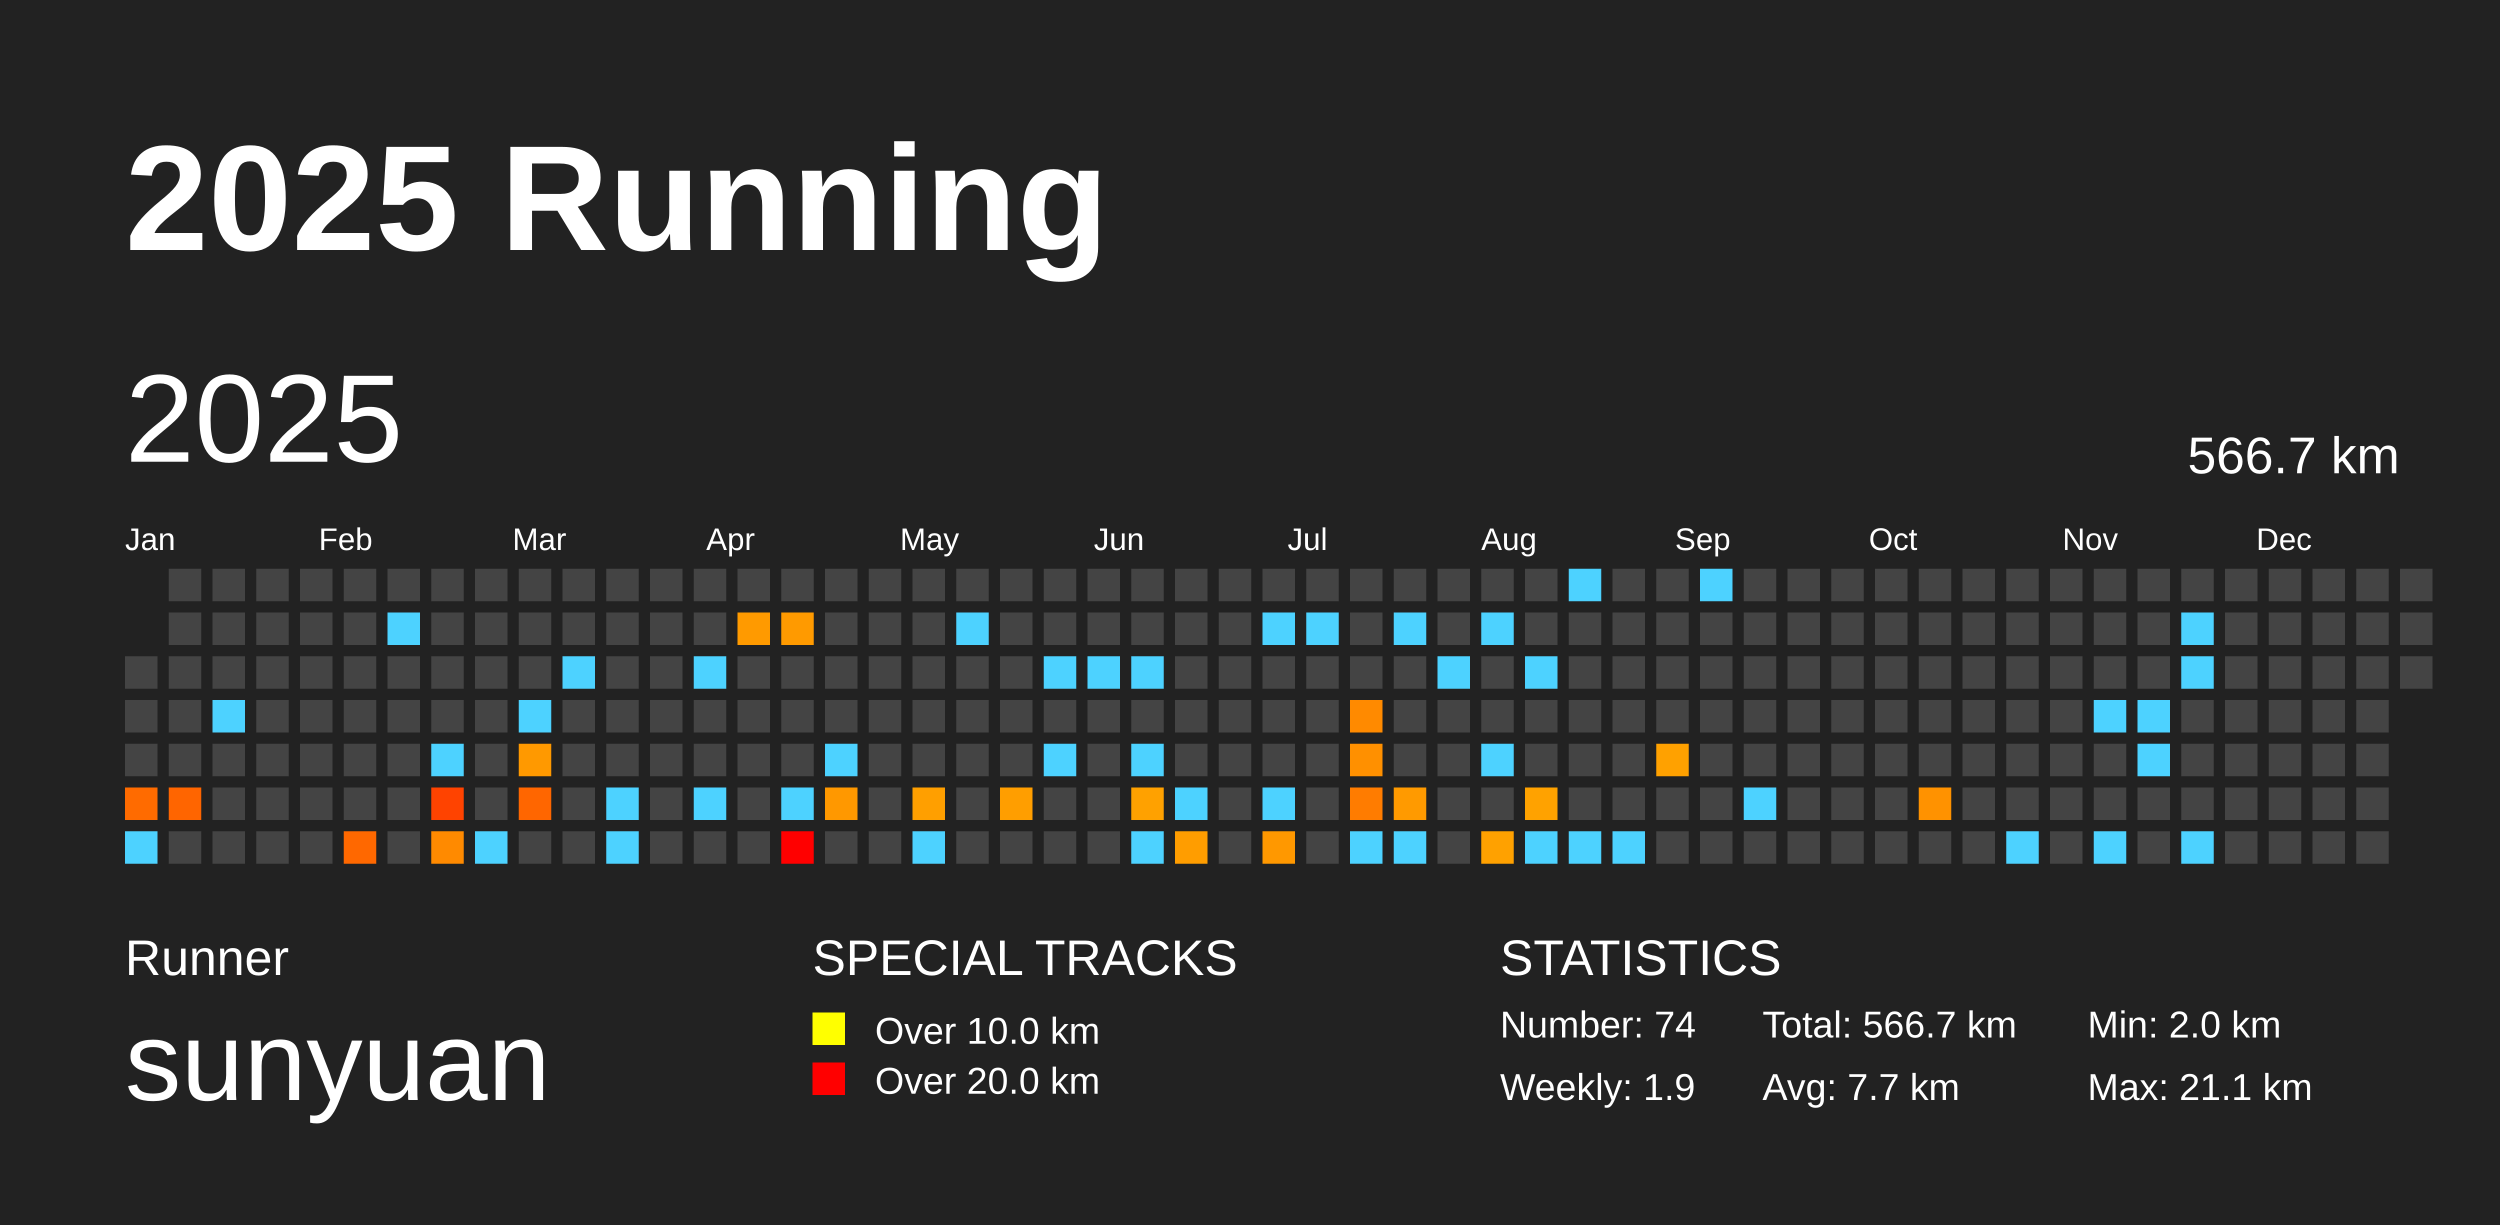
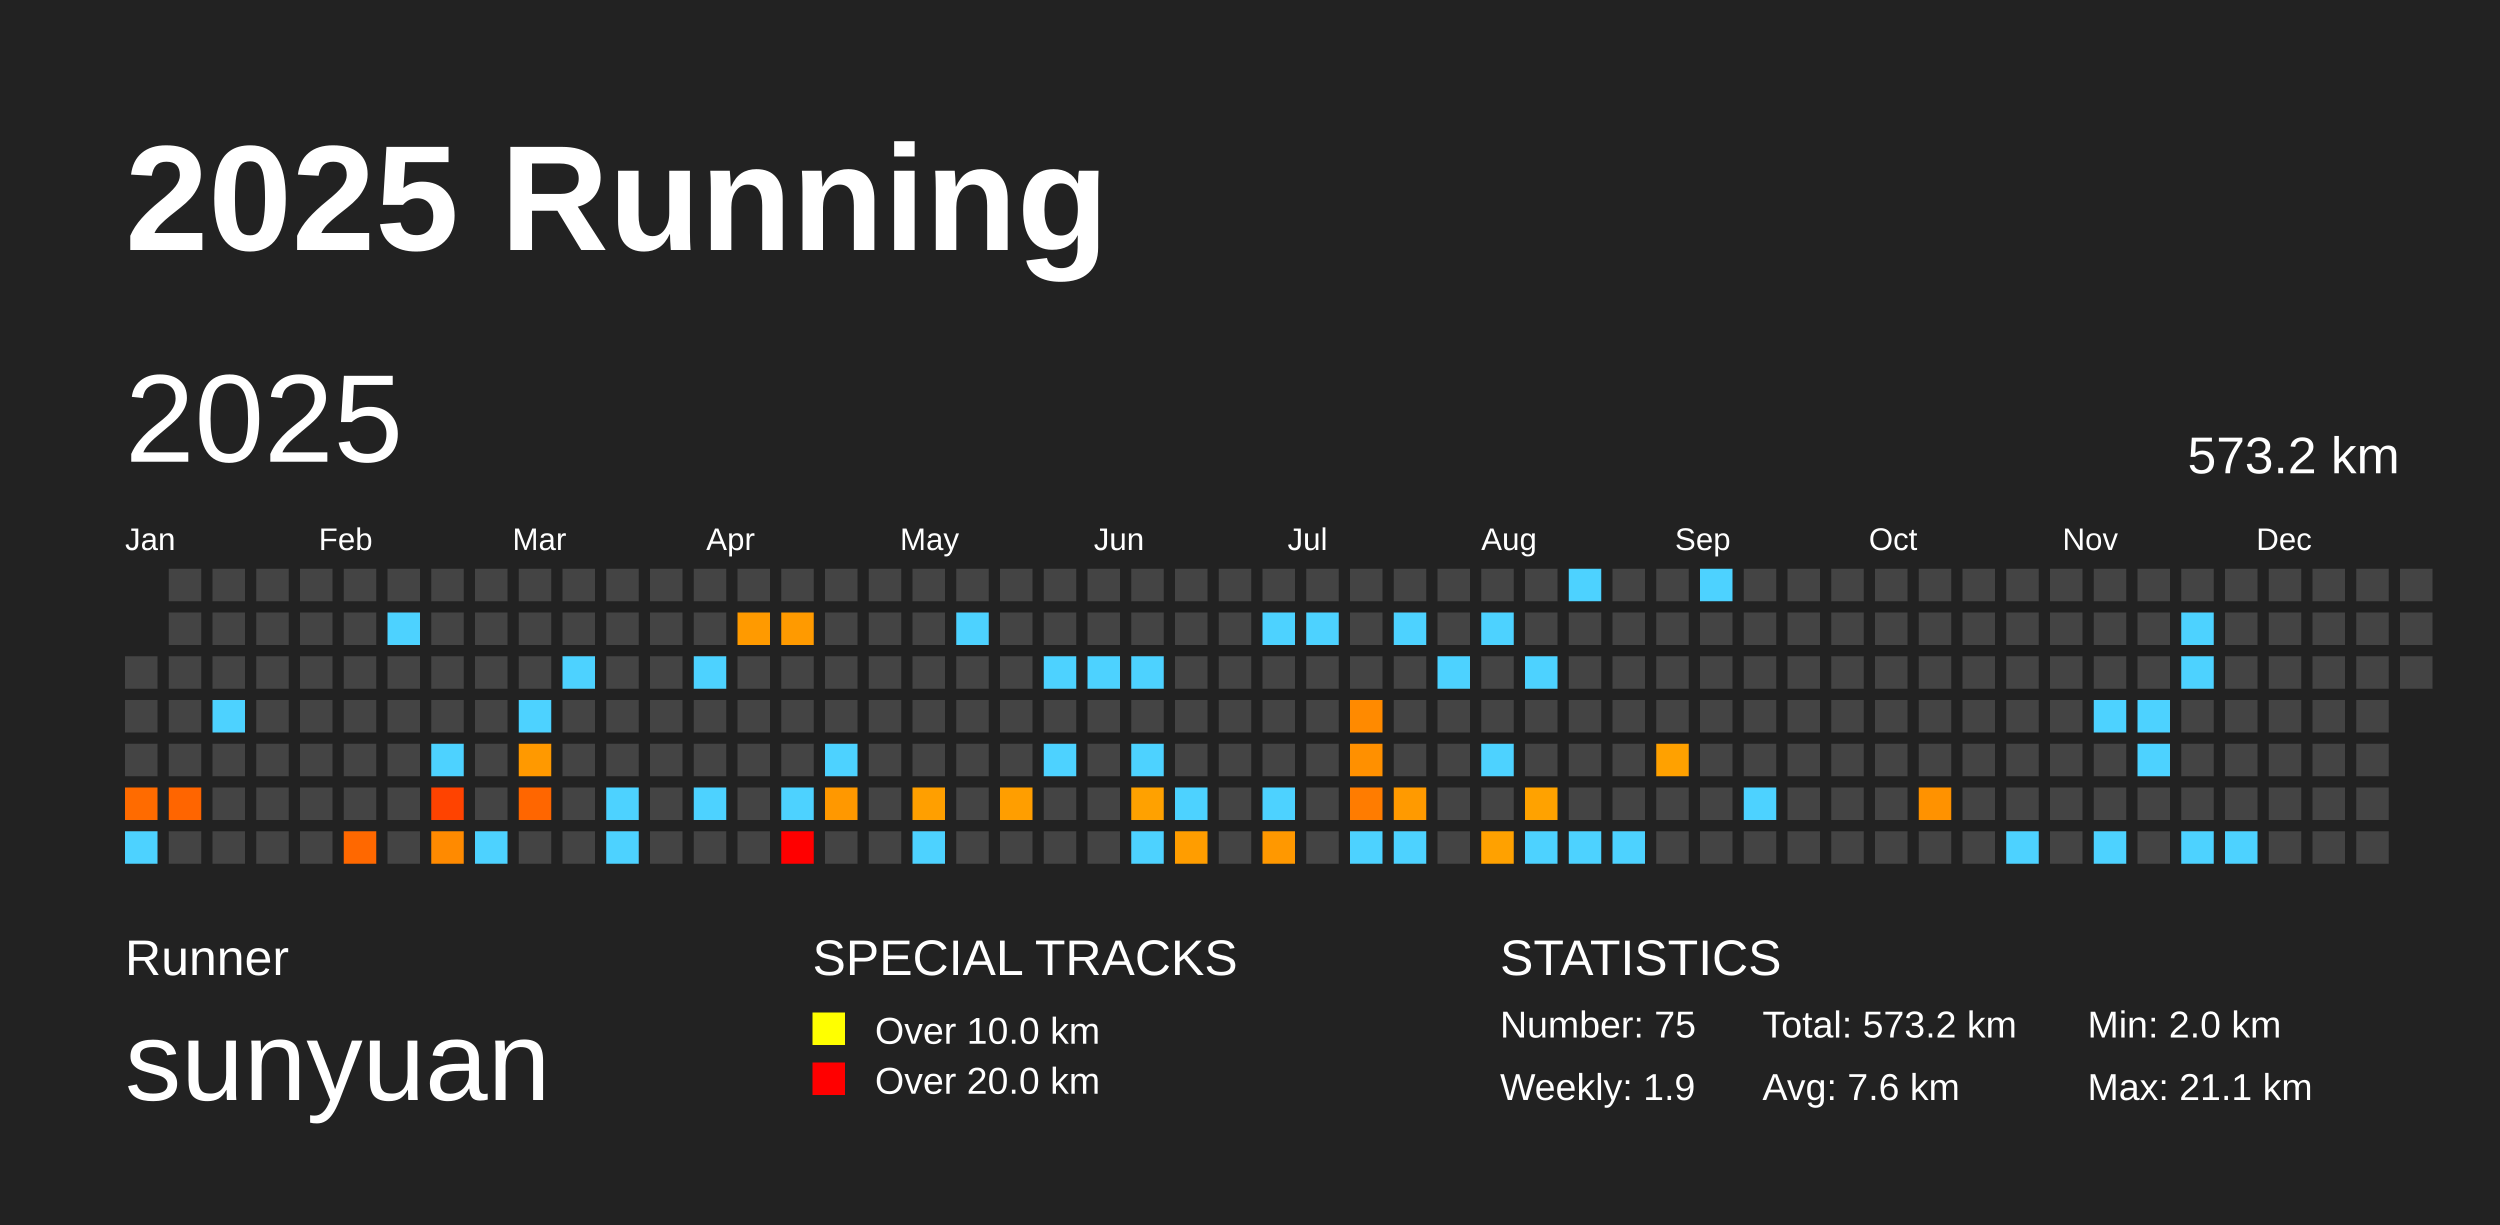
<svg xmlns="http://www.w3.org/2000/svg" baseProfile="full" height="98mm" version="1.1" viewBox="0,0,200,98" width="200mm">
  <defs />
  <rect fill="#222222" height="98" width="200" x="0" y="0" />
  <text fill="#FFFFFF" style="font-size:12px; font-family:Arial; font-weight:bold;" x="10" y="20">2025 Running</text>
  <text fill="#FFFFFF" style="font-size:4px; font-family:Arial" x="10" y="78">Runner</text>
  <text fill="#FFFFFF" style="font-size:9px; font-family:Arial" x="10" y="88">sunyuan</text>
  <text fill="#FFFFFF" style="font-size:4px; font-family:Arial" x="65" y="78">SPECIAL TRACKS</text>
  <rect fill="yellow" height="2.6" width="2.6" x="65" y="81" />
  <text fill="#FFFFFF" style="font-size:3px; font-family:Arial" x="70" y="83.5">Over 10.0 km</text>
  <rect fill="red" height="2.6" width="2.6" x="65" y="85" />
  <text fill="#FFFFFF" style="font-size:3px; font-family:Arial" x="70" y="87.5">Over 20.0 km</text>
  <text fill="#FFFFFF" style="font-size:4px; font-family:Arial" x="120" y="78">STATISTICS</text>
-   <text fill="#FFFFFF" style="font-size:3px; font-family:Arial" x="120" y="83">Number: 74</text>
+   <text fill="#FFFFFF" style="font-size:3px; font-family:Arial" x="120" y="83">Number: 75</text>
  <text fill="#FFFFFF" style="font-size:3px; font-family:Arial" x="120" y="88">Weekly: 1.9</text>
-   <text fill="#FFFFFF" style="font-size:3px; font-family:Arial" x="141" y="83">Total: 566.7 km</text>
-   <text fill="#FFFFFF" style="font-size:3px; font-family:Arial" x="141" y="88">Avg: 7.7 km</text>
+   <text fill="#FFFFFF" style="font-size:3px; font-family:Arial" x="141" y="83">Total: 573.2 km</text>
+   <text fill="#FFFFFF" style="font-size:3px; font-family:Arial" x="141" y="88">Avg: 7.6 km</text>
  <text fill="#FFFFFF" style="font-size:3px; font-family:Arial" x="167" y="83">Min: 2.0 km</text>
  <text fill="#FFFFFF" style="font-size:3px; font-family:Arial" x="167" y="88">Max: 21.1 km</text>
  <text dominant-baseline="hanging" fill="#FFFFFF" style="font-size:10.0px; font-family:Arial;" x="10" y="30">2025</text>
-   <text dominant-baseline="hanging" fill="#FFFFFF" style="font-size:4.125px; font-family:Arial;" x="175" y="35">566.7 km</text>
+   <text dominant-baseline="hanging" fill="#FFFFFF" style="font-size:4.125px; font-family:Arial;" x="175" y="35">573.2 km</text>
  <text fill="#FFFFFF" style="font-size:2.5px; font-family:Arial" x="10.0" y="44">Jan</text>
  <text fill="#FFFFFF" style="font-size:2.5px; font-family:Arial" x="25.5" y="44">Feb</text>
  <text fill="#FFFFFF" style="font-size:2.5px; font-family:Arial" x="41.0" y="44">Mar</text>
  <text fill="#FFFFFF" style="font-size:2.5px; font-family:Arial" x="56.5" y="44">Apr</text>
  <text fill="#FFFFFF" style="font-size:2.5px; font-family:Arial" x="72.0" y="44">May</text>
  <text fill="#FFFFFF" style="font-size:2.5px; font-family:Arial" x="87.5" y="44">Jun</text>
  <text fill="#FFFFFF" style="font-size:2.5px; font-family:Arial" x="103.0" y="44">Jul</text>
  <text fill="#FFFFFF" style="font-size:2.5px; font-family:Arial" x="118.5" y="44">Aug</text>
  <text fill="#FFFFFF" style="font-size:2.5px; font-family:Arial" x="134.0" y="44">Sep</text>
  <text fill="#FFFFFF" style="font-size:2.5px; font-family:Arial" x="149.5" y="44">Oct</text>
  <text fill="#FFFFFF" style="font-size:2.5px; font-family:Arial" x="165.0" y="44">Nov</text>
  <text fill="#FFFFFF" style="font-size:2.5px; font-family:Arial" x="180.5" y="44">Dec</text>
  <rect fill="#444444" height="2.6" width="2.6" x="10.0" y="52.5" />
  <rect fill="#444444" height="2.6" width="2.6" x="10.0" y="56.0" />
  <rect fill="#444444" height="2.6" width="2.6" x="10.0" y="59.5" />
  <rect fill="#ff6b00" height="2.6" width="2.6" x="10.0" y="63.0" />
  <rect fill="#4dd2ff" height="2.6" width="2.6" x="10.0" y="66.5" />
  <rect fill="#444444" height="2.6" width="2.6" x="13.5" y="45.5" />
  <rect fill="#444444" height="2.6" width="2.6" x="13.5" y="49.0" />
  <rect fill="#444444" height="2.6" width="2.6" x="13.5" y="52.5" />
  <rect fill="#444444" height="2.6" width="2.6" x="13.5" y="56.0" />
  <rect fill="#444444" height="2.6" width="2.6" x="13.5" y="59.5" />
  <rect fill="#ff6500" height="2.6" width="2.6" x="13.5" y="63.0" />
  <rect fill="#444444" height="2.6" width="2.6" x="13.5" y="66.5" />
  <rect fill="#444444" height="2.6" width="2.6" x="17.0" y="45.5" />
  <rect fill="#444444" height="2.6" width="2.6" x="17.0" y="49.0" />
  <rect fill="#444444" height="2.6" width="2.6" x="17.0" y="52.5" />
  <rect fill="#4dd2ff" height="2.6" width="2.6" x="17.0" y="56.0" />
  <rect fill="#444444" height="2.6" width="2.6" x="17.0" y="59.5" />
  <rect fill="#444444" height="2.6" width="2.6" x="17.0" y="63.0" />
  <rect fill="#444444" height="2.6" width="2.6" x="17.0" y="66.5" />
  <rect fill="#444444" height="2.6" width="2.6" x="20.5" y="45.5" />
  <rect fill="#444444" height="2.6" width="2.6" x="20.5" y="49.0" />
  <rect fill="#444444" height="2.6" width="2.6" x="20.5" y="52.5" />
  <rect fill="#444444" height="2.6" width="2.6" x="20.5" y="56.0" />
  <rect fill="#444444" height="2.6" width="2.6" x="20.5" y="59.5" />
  <rect fill="#444444" height="2.6" width="2.6" x="20.5" y="63.0" />
  <rect fill="#444444" height="2.6" width="2.6" x="20.5" y="66.5" />
  <rect fill="#444444" height="2.6" width="2.6" x="24.0" y="45.5" />
  <rect fill="#444444" height="2.6" width="2.6" x="24.0" y="49.0" />
  <rect fill="#444444" height="2.6" width="2.6" x="24.0" y="52.5" />
  <rect fill="#444444" height="2.6" width="2.6" x="24.0" y="56.0" />
  <rect fill="#444444" height="2.6" width="2.6" x="24.0" y="59.5" />
  <rect fill="#444444" height="2.6" width="2.6" x="24.0" y="63.0" />
  <rect fill="#444444" height="2.6" width="2.6" x="24.0" y="66.5" />
  <rect fill="#444444" height="2.6" width="2.6" x="27.5" y="45.5" />
  <rect fill="#444444" height="2.6" width="2.6" x="27.5" y="49.0" />
  <rect fill="#444444" height="2.6" width="2.6" x="27.5" y="52.5" />
  <rect fill="#444444" height="2.6" width="2.6" x="27.5" y="56.0" />
  <rect fill="#444444" height="2.6" width="2.6" x="27.5" y="59.5" />
  <rect fill="#444444" height="2.6" width="2.6" x="27.5" y="63.0" />
  <rect fill="#ff6800" height="2.6" width="2.6" x="27.5" y="66.5" />
  <rect fill="#444444" height="2.6" width="2.6" x="31.0" y="45.5" />
  <rect fill="#4dd2ff" height="2.6" width="2.6" x="31.0" y="49.0" />
  <rect fill="#444444" height="2.6" width="2.6" x="31.0" y="52.5" />
  <rect fill="#444444" height="2.6" width="2.6" x="31.0" y="56.0" />
  <rect fill="#444444" height="2.6" width="2.6" x="31.0" y="59.5" />
  <rect fill="#444444" height="2.6" width="2.6" x="31.0" y="63.0" />
  <rect fill="#444444" height="2.6" width="2.6" x="31.0" y="66.5" />
  <rect fill="#444444" height="2.6" width="2.6" x="34.5" y="45.5" />
  <rect fill="#444444" height="2.6" width="2.6" x="34.5" y="49.0" />
  <rect fill="#444444" height="2.6" width="2.6" x="34.5" y="52.5" />
  <rect fill="#444444" height="2.6" width="2.6" x="34.5" y="56.0" />
  <rect fill="#4dd2ff" height="2.6" width="2.6" x="34.5" y="59.5" />
  <rect fill="#ff4300" height="2.6" width="2.6" x="34.5" y="63.0" />
  <rect fill="#ff8a00" height="2.6" width="2.6" x="34.5" y="66.5" />
  <rect fill="#444444" height="2.6" width="2.6" x="38.0" y="45.5" />
  <rect fill="#444444" height="2.6" width="2.6" x="38.0" y="49.0" />
  <rect fill="#444444" height="2.6" width="2.6" x="38.0" y="52.5" />
  <rect fill="#444444" height="2.6" width="2.6" x="38.0" y="56.0" />
  <rect fill="#444444" height="2.6" width="2.6" x="38.0" y="59.5" />
  <rect fill="#444444" height="2.6" width="2.6" x="38.0" y="63.0" />
  <rect fill="#4dd2ff" height="2.6" width="2.6" x="38.0" y="66.5" />
  <rect fill="#444444" height="2.6" width="2.6" x="41.5" y="45.5" />
  <rect fill="#444444" height="2.6" width="2.6" x="41.5" y="49.0" />
  <rect fill="#444444" height="2.6" width="2.6" x="41.5" y="52.5" />
  <rect fill="#4dd2ff" height="2.6" width="2.6" x="41.5" y="56.0" />
  <rect fill="#ff9900" height="2.6" width="2.6" x="41.5" y="59.5" />
  <rect fill="#ff6600" height="2.6" width="2.6" x="41.5" y="63.0" />
  <rect fill="#444444" height="2.6" width="2.6" x="41.5" y="66.5" />
  <rect fill="#444444" height="2.6" width="2.6" x="45.0" y="45.5" />
  <rect fill="#444444" height="2.6" width="2.6" x="45.0" y="49.0" />
  <rect fill="#4dd2ff" height="2.6" width="2.6" x="45.0" y="52.5" />
  <rect fill="#444444" height="2.6" width="2.6" x="45.0" y="56.0" />
  <rect fill="#444444" height="2.6" width="2.6" x="45.0" y="59.5" />
  <rect fill="#444444" height="2.6" width="2.6" x="45.0" y="63.0" />
  <rect fill="#444444" height="2.6" width="2.6" x="45.0" y="66.5" />
  <rect fill="#444444" height="2.6" width="2.6" x="48.5" y="45.5" />
  <rect fill="#444444" height="2.6" width="2.6" x="48.5" y="49.0" />
  <rect fill="#444444" height="2.6" width="2.6" x="48.5" y="52.5" />
  <rect fill="#444444" height="2.6" width="2.6" x="48.5" y="56.0" />
  <rect fill="#444444" height="2.6" width="2.6" x="48.5" y="59.5" />
  <rect fill="#4dd2ff" height="2.6" width="2.6" x="48.5" y="63.0" />
  <rect fill="#4dd2ff" height="2.6" width="2.6" x="48.5" y="66.5" />
  <rect fill="#444444" height="2.6" width="2.6" x="52.0" y="45.5" />
  <rect fill="#444444" height="2.6" width="2.6" x="52.0" y="49.0" />
  <rect fill="#444444" height="2.6" width="2.6" x="52.0" y="52.5" />
  <rect fill="#444444" height="2.6" width="2.6" x="52.0" y="56.0" />
  <rect fill="#444444" height="2.6" width="2.6" x="52.0" y="59.5" />
  <rect fill="#444444" height="2.6" width="2.6" x="52.0" y="63.0" />
  <rect fill="#444444" height="2.6" width="2.6" x="52.0" y="66.5" />
  <rect fill="#444444" height="2.6" width="2.6" x="55.5" y="45.5" />
  <rect fill="#444444" height="2.6" width="2.6" x="55.5" y="49.0" />
  <rect fill="#4dd2ff" height="2.6" width="2.6" x="55.5" y="52.5" />
  <rect fill="#444444" height="2.6" width="2.6" x="55.5" y="56.0" />
  <rect fill="#444444" height="2.6" width="2.6" x="55.5" y="59.5" />
  <rect fill="#4dd2ff" height="2.6" width="2.6" x="55.5" y="63.0" />
  <rect fill="#444444" height="2.6" width="2.6" x="55.5" y="66.5" />
  <rect fill="#444444" height="2.6" width="2.6" x="59.0" y="45.5" />
  <rect fill="#ff9a00" height="2.6" width="2.6" x="59.0" y="49.0" />
  <rect fill="#444444" height="2.6" width="2.6" x="59.0" y="52.5" />
  <rect fill="#444444" height="2.6" width="2.6" x="59.0" y="56.0" />
  <rect fill="#444444" height="2.6" width="2.6" x="59.0" y="59.5" />
  <rect fill="#444444" height="2.6" width="2.6" x="59.0" y="63.0" />
  <rect fill="#444444" height="2.6" width="2.6" x="59.0" y="66.5" />
  <rect fill="#444444" height="2.6" width="2.6" x="62.5" y="45.5" />
  <rect fill="#ff9a00" height="2.6" width="2.6" x="62.5" y="49.0" />
  <rect fill="#444444" height="2.6" width="2.6" x="62.5" y="52.5" />
  <rect fill="#444444" height="2.6" width="2.6" x="62.5" y="56.0" />
  <rect fill="#444444" height="2.6" width="2.6" x="62.5" y="59.5" />
  <rect fill="#4dd2ff" height="2.6" width="2.6" x="62.5" y="63.0" />
  <rect fill="red" height="2.6" width="2.6" x="62.5" y="66.5" />
  <rect fill="#444444" height="2.6" width="2.6" x="66.0" y="45.5" />
  <rect fill="#444444" height="2.6" width="2.6" x="66.0" y="49.0" />
  <rect fill="#444444" height="2.6" width="2.6" x="66.0" y="52.5" />
  <rect fill="#444444" height="2.6" width="2.6" x="66.0" y="56.0" />
  <rect fill="#4dd2ff" height="2.6" width="2.6" x="66.0" y="59.5" />
  <rect fill="#ff9800" height="2.6" width="2.6" x="66.0" y="63.0" />
  <rect fill="#444444" height="2.6" width="2.6" x="66.0" y="66.5" />
  <rect fill="#444444" height="2.6" width="2.6" x="69.5" y="45.5" />
  <rect fill="#444444" height="2.6" width="2.6" x="69.5" y="49.0" />
  <rect fill="#444444" height="2.6" width="2.6" x="69.5" y="52.5" />
  <rect fill="#444444" height="2.6" width="2.6" x="69.5" y="56.0" />
  <rect fill="#444444" height="2.6" width="2.6" x="69.5" y="59.5" />
  <rect fill="#444444" height="2.6" width="2.6" x="69.5" y="63.0" />
  <rect fill="#444444" height="2.6" width="2.6" x="69.5" y="66.5" />
  <rect fill="#444444" height="2.6" width="2.6" x="73.0" y="45.5" />
  <rect fill="#444444" height="2.6" width="2.6" x="73.0" y="49.0" />
  <rect fill="#444444" height="2.6" width="2.6" x="73.0" y="52.5" />
  <rect fill="#444444" height="2.6" width="2.6" x="73.0" y="56.0" />
  <rect fill="#444444" height="2.6" width="2.6" x="73.0" y="59.5" />
  <rect fill="#ff9f00" height="2.6" width="2.6" x="73.0" y="63.0" />
  <rect fill="#4dd2ff" height="2.6" width="2.6" x="73.0" y="66.5" />
  <rect fill="#444444" height="2.6" width="2.6" x="76.5" y="45.5" />
  <rect fill="#4dd2ff" height="2.6" width="2.6" x="76.5" y="49.0" />
  <rect fill="#444444" height="2.6" width="2.6" x="76.5" y="52.5" />
  <rect fill="#444444" height="2.6" width="2.6" x="76.5" y="56.0" />
  <rect fill="#444444" height="2.6" width="2.6" x="76.5" y="59.5" />
  <rect fill="#444444" height="2.6" width="2.6" x="76.5" y="63.0" />
  <rect fill="#444444" height="2.6" width="2.6" x="76.5" y="66.5" />
  <rect fill="#444444" height="2.6" width="2.6" x="80.0" y="45.5" />
  <rect fill="#444444" height="2.6" width="2.6" x="80.0" y="49.0" />
  <rect fill="#444444" height="2.6" width="2.6" x="80.0" y="52.5" />
  <rect fill="#444444" height="2.6" width="2.6" x="80.0" y="56.0" />
  <rect fill="#444444" height="2.6" width="2.6" x="80.0" y="59.5" />
  <rect fill="#ff9e00" height="2.6" width="2.6" x="80.0" y="63.0" />
  <rect fill="#444444" height="2.6" width="2.6" x="80.0" y="66.5" />
  <rect fill="#444444" height="2.6" width="2.6" x="83.5" y="45.5" />
  <rect fill="#444444" height="2.6" width="2.6" x="83.5" y="49.0" />
  <rect fill="#4dd2ff" height="2.6" width="2.6" x="83.5" y="52.5" />
  <rect fill="#444444" height="2.6" width="2.6" x="83.5" y="56.0" />
  <rect fill="#4dd2ff" height="2.6" width="2.6" x="83.5" y="59.5" />
  <rect fill="#444444" height="2.6" width="2.6" x="83.5" y="63.0" />
  <rect fill="#444444" height="2.6" width="2.6" x="83.5" y="66.5" />
  <rect fill="#444444" height="2.6" width="2.6" x="87.0" y="45.5" />
  <rect fill="#444444" height="2.6" width="2.6" x="87.0" y="49.0" />
  <rect fill="#4dd2ff" height="2.6" width="2.6" x="87.0" y="52.5" />
  <rect fill="#444444" height="2.6" width="2.6" x="87.0" y="56.0" />
  <rect fill="#444444" height="2.6" width="2.6" x="87.0" y="59.5" />
  <rect fill="#444444" height="2.6" width="2.6" x="87.0" y="63.0" />
  <rect fill="#444444" height="2.6" width="2.6" x="87.0" y="66.5" />
  <rect fill="#444444" height="2.6" width="2.6" x="90.5" y="45.5" />
  <rect fill="#444444" height="2.6" width="2.6" x="90.5" y="49.0" />
  <rect fill="#4dd2ff" height="2.6" width="2.6" x="90.5" y="52.5" />
  <rect fill="#444444" height="2.6" width="2.6" x="90.5" y="56.0" />
  <rect fill="#4dd2ff" height="2.6" width="2.6" x="90.5" y="59.5" />
  <rect fill="#ffa100" height="2.6" width="2.6" x="90.5" y="63.0" />
  <rect fill="#4dd2ff" height="2.6" width="2.6" x="90.5" y="66.5" />
  <rect fill="#444444" height="2.6" width="2.6" x="94.0" y="45.5" />
  <rect fill="#444444" height="2.6" width="2.6" x="94.0" y="49.0" />
  <rect fill="#444444" height="2.6" width="2.6" x="94.0" y="52.5" />
  <rect fill="#444444" height="2.6" width="2.6" x="94.0" y="56.0" />
  <rect fill="#444444" height="2.6" width="2.6" x="94.0" y="59.5" />
  <rect fill="#4dd2ff" height="2.6" width="2.6" x="94.0" y="63.0" />
  <rect fill="#ff9d00" height="2.6" width="2.6" x="94.0" y="66.5" />
  <rect fill="#444444" height="2.6" width="2.6" x="97.5" y="45.5" />
  <rect fill="#444444" height="2.6" width="2.6" x="97.5" y="49.0" />
  <rect fill="#444444" height="2.6" width="2.6" x="97.5" y="52.5" />
  <rect fill="#444444" height="2.6" width="2.6" x="97.5" y="56.0" />
  <rect fill="#444444" height="2.6" width="2.6" x="97.5" y="59.5" />
  <rect fill="#444444" height="2.6" width="2.6" x="97.5" y="63.0" />
  <rect fill="#444444" height="2.6" width="2.6" x="97.5" y="66.5" />
  <rect fill="#444444" height="2.6" width="2.6" x="101.0" y="45.5" />
  <rect fill="#4dd2ff" height="2.6" width="2.6" x="101.0" y="49.0" />
  <rect fill="#444444" height="2.6" width="2.6" x="101.0" y="52.5" />
  <rect fill="#444444" height="2.6" width="2.6" x="101.0" y="56.0" />
  <rect fill="#444444" height="2.6" width="2.6" x="101.0" y="59.5" />
  <rect fill="#4dd2ff" height="2.6" width="2.6" x="101.0" y="63.0" />
  <rect fill="#ff9800" height="2.6" width="2.6" x="101.0" y="66.5" />
  <rect fill="#444444" height="2.6" width="2.6" x="104.5" y="45.5" />
  <rect fill="#4dd2ff" height="2.6" width="2.6" x="104.5" y="49.0" />
  <rect fill="#444444" height="2.6" width="2.6" x="104.5" y="52.5" />
  <rect fill="#444444" height="2.6" width="2.6" x="104.5" y="56.0" />
  <rect fill="#444444" height="2.6" width="2.6" x="104.5" y="59.5" />
  <rect fill="#444444" height="2.6" width="2.6" x="104.5" y="63.0" />
  <rect fill="#444444" height="2.6" width="2.6" x="104.5" y="66.5" />
  <rect fill="#444444" height="2.6" width="2.6" x="108.0" y="45.5" />
  <rect fill="#444444" height="2.6" width="2.6" x="108.0" y="49.0" />
  <rect fill="#444444" height="2.6" width="2.6" x="108.0" y="52.5" />
  <rect fill="#ff8a00" height="2.6" width="2.6" x="108.0" y="56.0" />
  <rect fill="#ff9000" height="2.6" width="2.6" x="108.0" y="59.5" />
  <rect fill="#ff7c00" height="2.6" width="2.6" x="108.0" y="63.0" />
  <rect fill="#4dd2ff" height="2.6" width="2.6" x="108.0" y="66.5" />
  <rect fill="#444444" height="2.6" width="2.6" x="111.5" y="45.5" />
  <rect fill="#4dd2ff" height="2.6" width="2.6" x="111.5" y="49.0" />
  <rect fill="#444444" height="2.6" width="2.6" x="111.5" y="52.5" />
  <rect fill="#444444" height="2.6" width="2.6" x="111.5" y="56.0" />
  <rect fill="#444444" height="2.6" width="2.6" x="111.5" y="59.5" />
  <rect fill="#ff9a00" height="2.6" width="2.6" x="111.5" y="63.0" />
  <rect fill="#4dd2ff" height="2.6" width="2.6" x="111.5" y="66.5" />
  <rect fill="#444444" height="2.6" width="2.6" x="115.0" y="45.5" />
  <rect fill="#444444" height="2.6" width="2.6" x="115.0" y="49.0" />
  <rect fill="#4dd2ff" height="2.6" width="2.6" x="115.0" y="52.5" />
  <rect fill="#444444" height="2.6" width="2.6" x="115.0" y="56.0" />
  <rect fill="#444444" height="2.6" width="2.6" x="115.0" y="59.5" />
  <rect fill="#444444" height="2.6" width="2.6" x="115.0" y="63.0" />
  <rect fill="#444444" height="2.6" width="2.6" x="115.0" y="66.5" />
  <rect fill="#444444" height="2.6" width="2.6" x="118.5" y="45.5" />
  <rect fill="#4dd2ff" height="2.6" width="2.6" x="118.5" y="49.0" />
  <rect fill="#444444" height="2.6" width="2.6" x="118.5" y="52.5" />
  <rect fill="#444444" height="2.6" width="2.6" x="118.5" y="56.0" />
  <rect fill="#4dd2ff" height="2.6" width="2.6" x="118.5" y="59.5" />
  <rect fill="#444444" height="2.6" width="2.6" x="118.5" y="63.0" />
  <rect fill="#ffa100" height="2.6" width="2.6" x="118.5" y="66.5" />
  <rect fill="#444444" height="2.6" width="2.6" x="122.0" y="45.5" />
  <rect fill="#444444" height="2.6" width="2.6" x="122.0" y="49.0" />
  <rect fill="#4dd2ff" height="2.6" width="2.6" x="122.0" y="52.5" />
  <rect fill="#444444" height="2.6" width="2.6" x="122.0" y="56.0" />
  <rect fill="#444444" height="2.6" width="2.6" x="122.0" y="59.5" />
  <rect fill="#ffa200" height="2.6" width="2.6" x="122.0" y="63.0" />
  <rect fill="#4dd2ff" height="2.6" width="2.6" x="122.0" y="66.5" />
  <rect fill="#4dd2ff" height="2.6" width="2.6" x="125.5" y="45.5" />
  <rect fill="#444444" height="2.6" width="2.6" x="125.5" y="49.0" />
  <rect fill="#444444" height="2.6" width="2.6" x="125.5" y="52.5" />
  <rect fill="#444444" height="2.6" width="2.6" x="125.5" y="56.0" />
  <rect fill="#444444" height="2.6" width="2.6" x="125.5" y="59.5" />
  <rect fill="#444444" height="2.6" width="2.6" x="125.5" y="63.0" />
  <rect fill="#4dd2ff" height="2.6" width="2.6" x="125.5" y="66.5" />
  <rect fill="#444444" height="2.6" width="2.6" x="129.0" y="45.5" />
  <rect fill="#444444" height="2.6" width="2.6" x="129.0" y="49.0" />
  <rect fill="#444444" height="2.6" width="2.6" x="129.0" y="52.5" />
  <rect fill="#444444" height="2.6" width="2.6" x="129.0" y="56.0" />
  <rect fill="#444444" height="2.6" width="2.6" x="129.0" y="59.5" />
  <rect fill="#444444" height="2.6" width="2.6" x="129.0" y="63.0" />
  <rect fill="#4dd2ff" height="2.6" width="2.6" x="129.0" y="66.5" />
  <rect fill="#444444" height="2.6" width="2.6" x="132.5" y="45.5" />
  <rect fill="#444444" height="2.6" width="2.6" x="132.5" y="49.0" />
  <rect fill="#444444" height="2.6" width="2.6" x="132.5" y="52.5" />
  <rect fill="#444444" height="2.6" width="2.6" x="132.5" y="56.0" />
  <rect fill="#ffa100" height="2.6" width="2.6" x="132.5" y="59.5" />
  <rect fill="#444444" height="2.6" width="2.6" x="132.5" y="63.0" />
  <rect fill="#444444" height="2.6" width="2.6" x="132.5" y="66.5" />
  <rect fill="#4dd2ff" height="2.6" width="2.6" x="136.0" y="45.5" />
  <rect fill="#444444" height="2.6" width="2.6" x="136.0" y="49.0" />
  <rect fill="#444444" height="2.6" width="2.6" x="136.0" y="52.5" />
  <rect fill="#444444" height="2.6" width="2.6" x="136.0" y="56.0" />
  <rect fill="#444444" height="2.6" width="2.6" x="136.0" y="59.5" />
  <rect fill="#444444" height="2.6" width="2.6" x="136.0" y="63.0" />
  <rect fill="#444444" height="2.6" width="2.6" x="136.0" y="66.5" />
  <rect fill="#444444" height="2.6" width="2.6" x="139.5" y="45.5" />
  <rect fill="#444444" height="2.6" width="2.6" x="139.5" y="49.0" />
  <rect fill="#444444" height="2.6" width="2.6" x="139.5" y="52.5" />
  <rect fill="#444444" height="2.6" width="2.6" x="139.5" y="56.0" />
  <rect fill="#444444" height="2.6" width="2.6" x="139.5" y="59.5" />
  <rect fill="#4dd2ff" height="2.6" width="2.6" x="139.5" y="63.0" />
  <rect fill="#444444" height="2.6" width="2.6" x="139.5" y="66.5" />
  <rect fill="#444444" height="2.6" width="2.6" x="143.0" y="45.5" />
  <rect fill="#444444" height="2.6" width="2.6" x="143.0" y="49.0" />
  <rect fill="#444444" height="2.6" width="2.6" x="143.0" y="52.5" />
  <rect fill="#444444" height="2.6" width="2.6" x="143.0" y="56.0" />
  <rect fill="#444444" height="2.6" width="2.6" x="143.0" y="59.5" />
  <rect fill="#444444" height="2.6" width="2.6" x="143.0" y="63.0" />
  <rect fill="#444444" height="2.6" width="2.6" x="143.0" y="66.5" />
  <rect fill="#444444" height="2.6" width="2.6" x="146.5" y="45.5" />
  <rect fill="#444444" height="2.6" width="2.6" x="146.5" y="49.0" />
  <rect fill="#444444" height="2.6" width="2.6" x="146.5" y="52.5" />
  <rect fill="#444444" height="2.6" width="2.6" x="146.5" y="56.0" />
  <rect fill="#444444" height="2.6" width="2.6" x="146.5" y="59.5" />
  <rect fill="#444444" height="2.6" width="2.6" x="146.5" y="63.0" />
  <rect fill="#444444" height="2.6" width="2.6" x="146.5" y="66.5" />
  <rect fill="#444444" height="2.6" width="2.6" x="150.0" y="45.5" />
  <rect fill="#444444" height="2.6" width="2.6" x="150.0" y="49.0" />
  <rect fill="#444444" height="2.6" width="2.6" x="150.0" y="52.5" />
  <rect fill="#444444" height="2.6" width="2.6" x="150.0" y="56.0" />
  <rect fill="#444444" height="2.6" width="2.6" x="150.0" y="59.5" />
  <rect fill="#444444" height="2.6" width="2.6" x="150.0" y="63.0" />
  <rect fill="#444444" height="2.6" width="2.6" x="150.0" y="66.5" />
  <rect fill="#444444" height="2.6" width="2.6" x="153.5" y="45.5" />
  <rect fill="#444444" height="2.6" width="2.6" x="153.5" y="49.0" />
  <rect fill="#444444" height="2.6" width="2.6" x="153.5" y="52.5" />
  <rect fill="#444444" height="2.6" width="2.6" x="153.5" y="56.0" />
  <rect fill="#444444" height="2.6" width="2.6" x="153.5" y="59.5" />
  <rect fill="#ff9200" height="2.6" width="2.6" x="153.5" y="63.0" />
  <rect fill="#444444" height="2.6" width="2.6" x="153.5" y="66.5" />
  <rect fill="#444444" height="2.6" width="2.6" x="157.0" y="45.5" />
  <rect fill="#444444" height="2.6" width="2.6" x="157.0" y="49.0" />
  <rect fill="#444444" height="2.6" width="2.6" x="157.0" y="52.5" />
  <rect fill="#444444" height="2.6" width="2.6" x="157.0" y="56.0" />
  <rect fill="#444444" height="2.6" width="2.6" x="157.0" y="59.5" />
  <rect fill="#444444" height="2.6" width="2.6" x="157.0" y="63.0" />
  <rect fill="#444444" height="2.6" width="2.6" x="157.0" y="66.5" />
  <rect fill="#444444" height="2.6" width="2.6" x="160.5" y="45.5" />
  <rect fill="#444444" height="2.6" width="2.6" x="160.5" y="49.0" />
  <rect fill="#444444" height="2.6" width="2.6" x="160.5" y="52.5" />
  <rect fill="#444444" height="2.6" width="2.6" x="160.5" y="56.0" />
  <rect fill="#444444" height="2.6" width="2.6" x="160.5" y="59.5" />
  <rect fill="#444444" height="2.6" width="2.6" x="160.5" y="63.0" />
  <rect fill="#4dd2ff" height="2.6" width="2.6" x="160.5" y="66.5" />
  <rect fill="#444444" height="2.6" width="2.6" x="164.0" y="45.5" />
  <rect fill="#444444" height="2.6" width="2.6" x="164.0" y="49.0" />
  <rect fill="#444444" height="2.6" width="2.6" x="164.0" y="52.5" />
  <rect fill="#444444" height="2.6" width="2.6" x="164.0" y="56.0" />
  <rect fill="#444444" height="2.6" width="2.6" x="164.0" y="59.5" />
  <rect fill="#444444" height="2.6" width="2.6" x="164.0" y="63.0" />
  <rect fill="#444444" height="2.6" width="2.6" x="164.0" y="66.5" />
  <rect fill="#444444" height="2.6" width="2.6" x="167.5" y="45.5" />
  <rect fill="#444444" height="2.6" width="2.6" x="167.5" y="49.0" />
  <rect fill="#444444" height="2.6" width="2.6" x="167.5" y="52.5" />
  <rect fill="#4dd2ff" height="2.6" width="2.6" x="167.5" y="56.0" />
  <rect fill="#444444" height="2.6" width="2.6" x="167.5" y="59.5" />
  <rect fill="#444444" height="2.6" width="2.6" x="167.5" y="63.0" />
  <rect fill="#4dd2ff" height="2.6" width="2.6" x="167.5" y="66.5" />
  <rect fill="#444444" height="2.6" width="2.6" x="171.0" y="45.5" />
  <rect fill="#444444" height="2.6" width="2.6" x="171.0" y="49.0" />
  <rect fill="#444444" height="2.6" width="2.6" x="171.0" y="52.5" />
  <rect fill="#4dd2ff" height="2.6" width="2.6" x="171.0" y="56.0" />
  <rect fill="#4dd2ff" height="2.6" width="2.6" x="171.0" y="59.5" />
  <rect fill="#444444" height="2.6" width="2.6" x="171.0" y="63.0" />
  <rect fill="#444444" height="2.6" width="2.6" x="171.0" y="66.5" />
  <rect fill="#444444" height="2.6" width="2.6" x="174.5" y="45.5" />
  <rect fill="#4dd2ff" height="2.6" width="2.6" x="174.5" y="49.0" />
  <rect fill="#4dd2ff" height="2.6" width="2.6" x="174.5" y="52.5" />
  <rect fill="#444444" height="2.6" width="2.6" x="174.5" y="56.0" />
  <rect fill="#444444" height="2.6" width="2.6" x="174.5" y="59.5" />
  <rect fill="#444444" height="2.6" width="2.6" x="174.5" y="63.0" />
  <rect fill="#4dd2ff" height="2.6" width="2.6" x="174.5" y="66.5" />
  <rect fill="#444444" height="2.6" width="2.6" x="178.0" y="45.5" />
  <rect fill="#444444" height="2.6" width="2.6" x="178.0" y="49.0" />
  <rect fill="#444444" height="2.6" width="2.6" x="178.0" y="52.5" />
  <rect fill="#444444" height="2.6" width="2.6" x="178.0" y="56.0" />
  <rect fill="#444444" height="2.6" width="2.6" x="178.0" y="59.5" />
  <rect fill="#444444" height="2.6" width="2.6" x="178.0" y="63.0" />
-   <rect fill="#444444" height="2.6" width="2.6" x="178.0" y="66.5" />
+   <rect fill="#4dd2ff" height="2.6" width="2.6" x="178.0" y="66.5" />
  <rect fill="#444444" height="2.6" width="2.6" x="181.5" y="45.5" />
  <rect fill="#444444" height="2.6" width="2.6" x="181.5" y="49.0" />
  <rect fill="#444444" height="2.6" width="2.6" x="181.5" y="52.5" />
  <rect fill="#444444" height="2.6" width="2.6" x="181.5" y="56.0" />
  <rect fill="#444444" height="2.6" width="2.6" x="181.5" y="59.5" />
  <rect fill="#444444" height="2.6" width="2.6" x="181.5" y="63.0" />
  <rect fill="#444444" height="2.6" width="2.6" x="181.5" y="66.5" />
  <rect fill="#444444" height="2.6" width="2.6" x="185.0" y="45.5" />
  <rect fill="#444444" height="2.6" width="2.6" x="185.0" y="49.0" />
  <rect fill="#444444" height="2.6" width="2.6" x="185.0" y="52.5" />
  <rect fill="#444444" height="2.6" width="2.6" x="185.0" y="56.0" />
  <rect fill="#444444" height="2.6" width="2.6" x="185.0" y="59.5" />
  <rect fill="#444444" height="2.6" width="2.6" x="185.0" y="63.0" />
  <rect fill="#444444" height="2.6" width="2.6" x="185.0" y="66.5" />
  <rect fill="#444444" height="2.6" width="2.6" x="188.5" y="45.5" />
  <rect fill="#444444" height="2.6" width="2.6" x="188.5" y="49.0" />
  <rect fill="#444444" height="2.6" width="2.6" x="188.5" y="52.5" />
  <rect fill="#444444" height="2.6" width="2.6" x="188.5" y="56.0" />
  <rect fill="#444444" height="2.6" width="2.6" x="188.5" y="59.5" />
  <rect fill="#444444" height="2.6" width="2.6" x="188.5" y="63.0" />
  <rect fill="#444444" height="2.6" width="2.6" x="188.5" y="66.5" />
  <rect fill="#444444" height="2.6" width="2.6" x="192.0" y="45.5" />
  <rect fill="#444444" height="2.6" width="2.6" x="192.0" y="49.0" />
  <rect fill="#444444" height="2.6" width="2.6" x="192.0" y="52.5" />
</svg>
